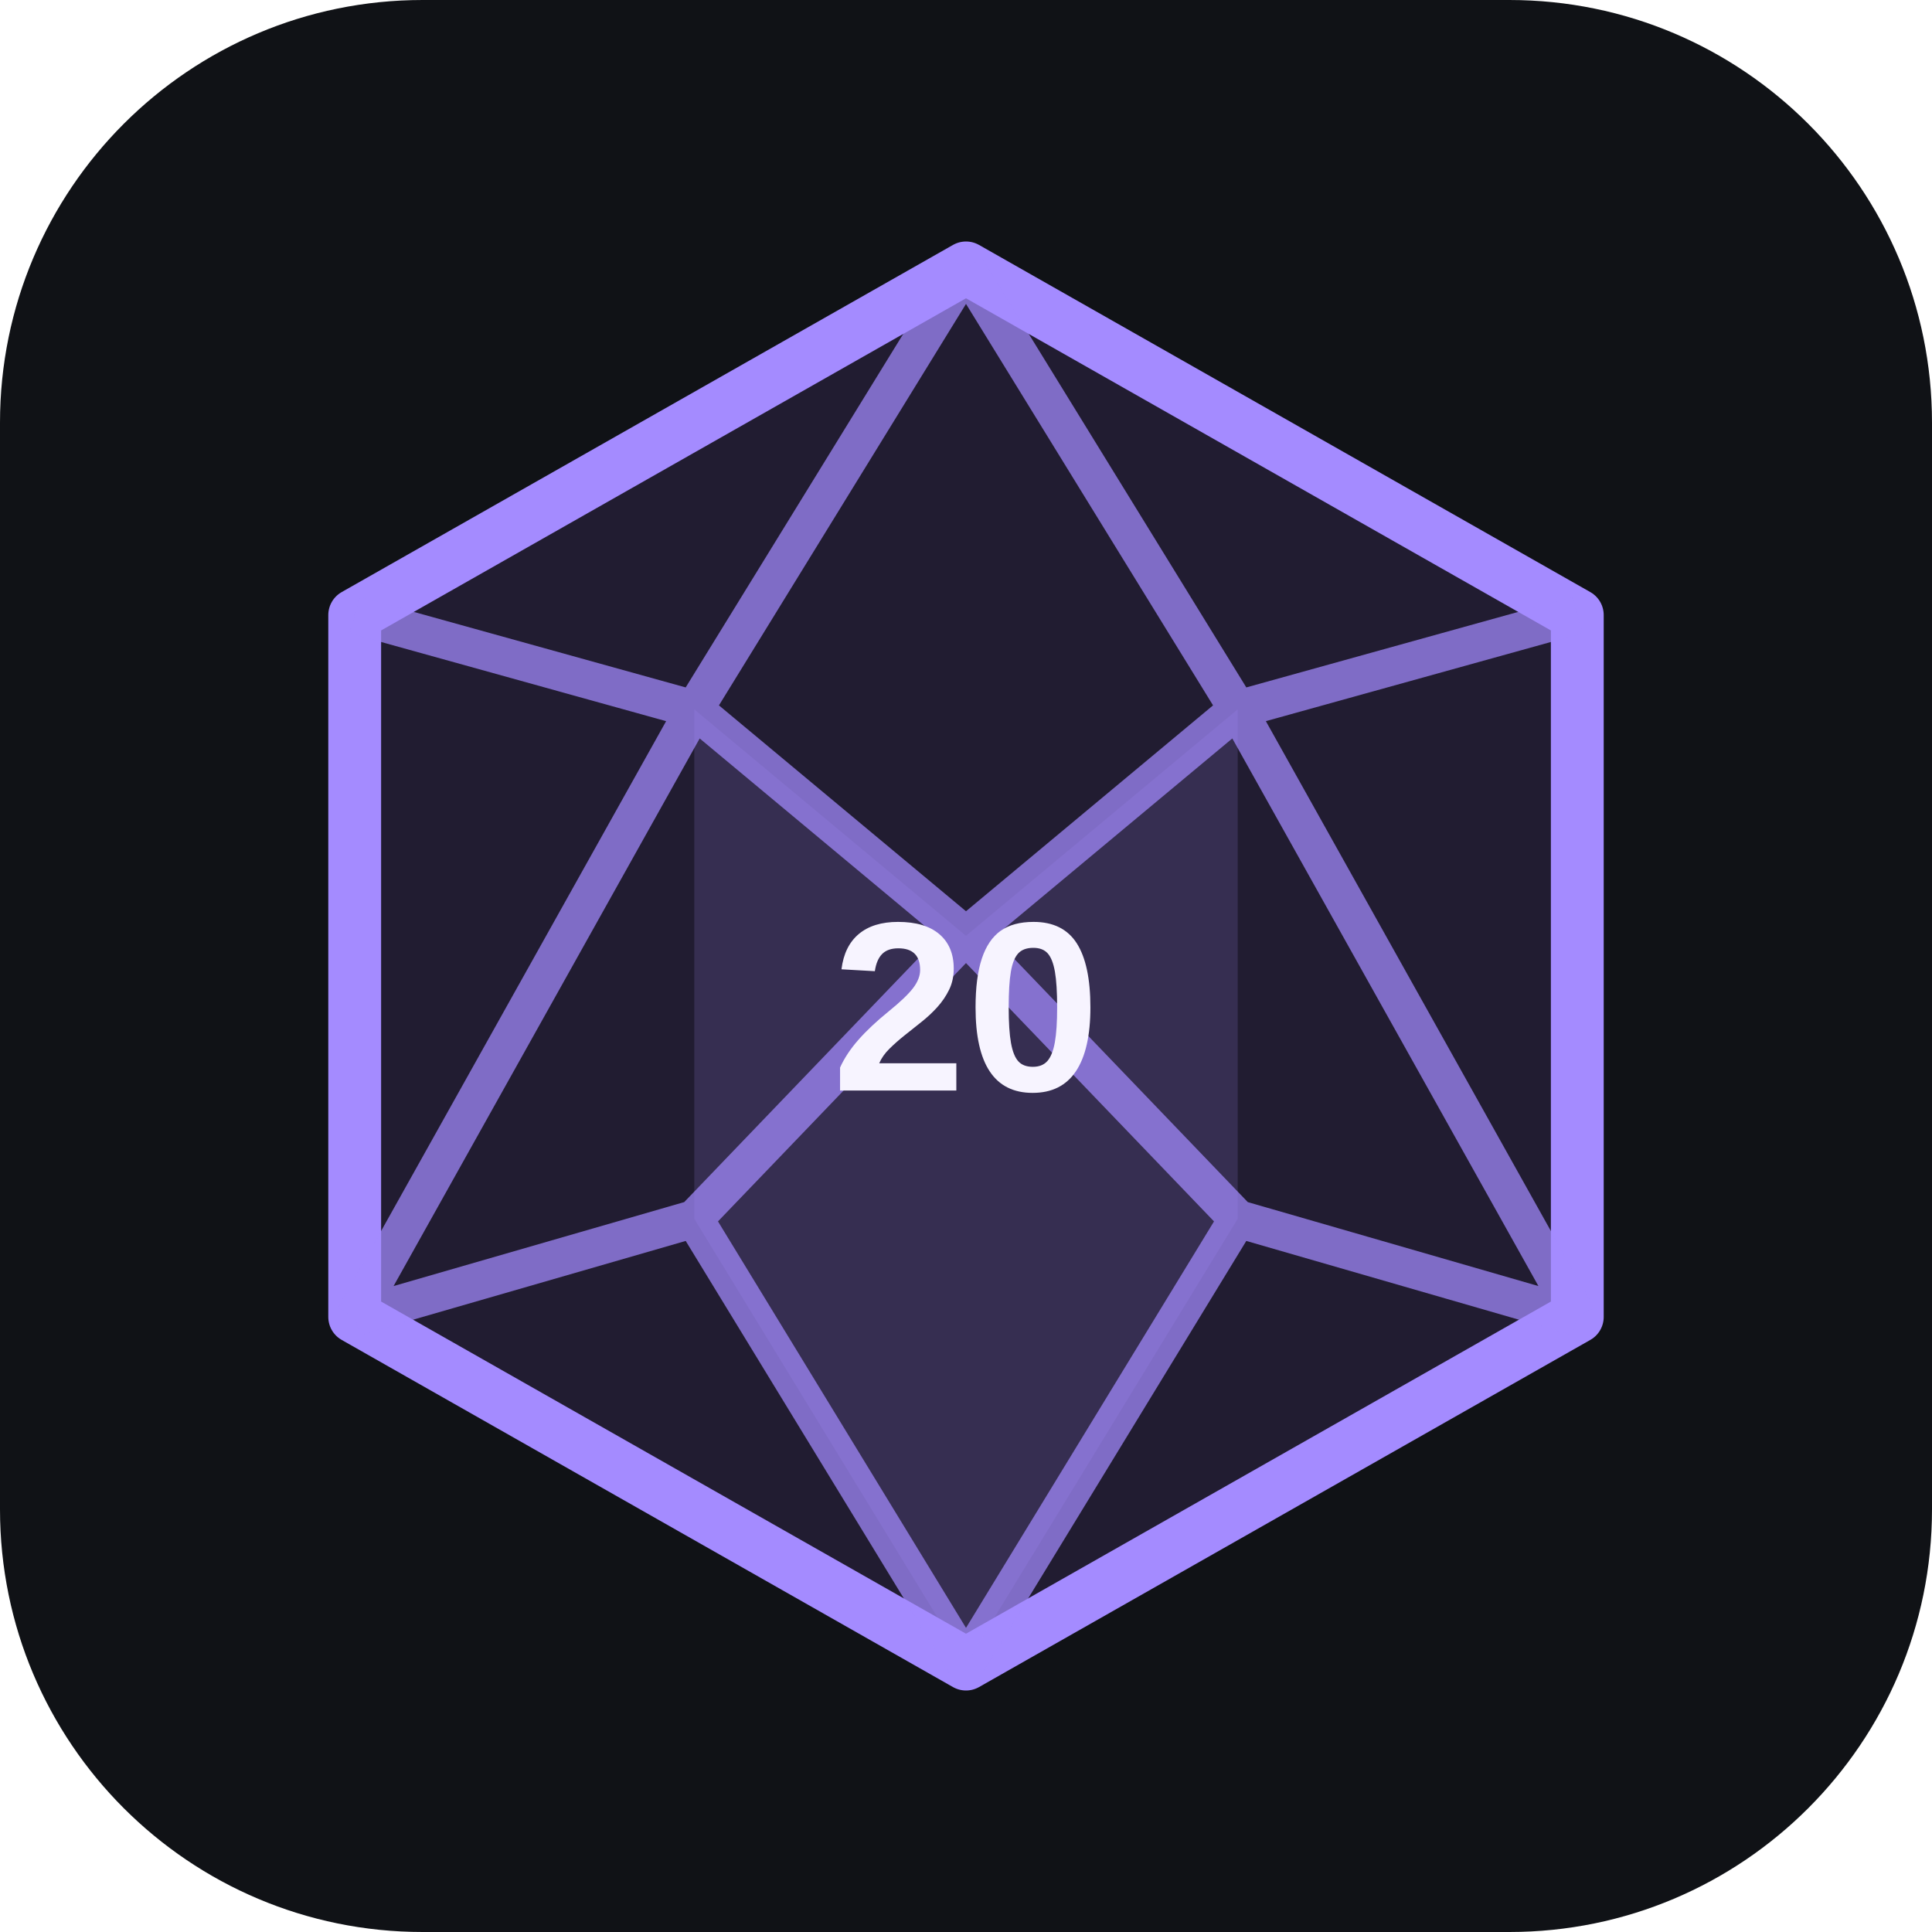
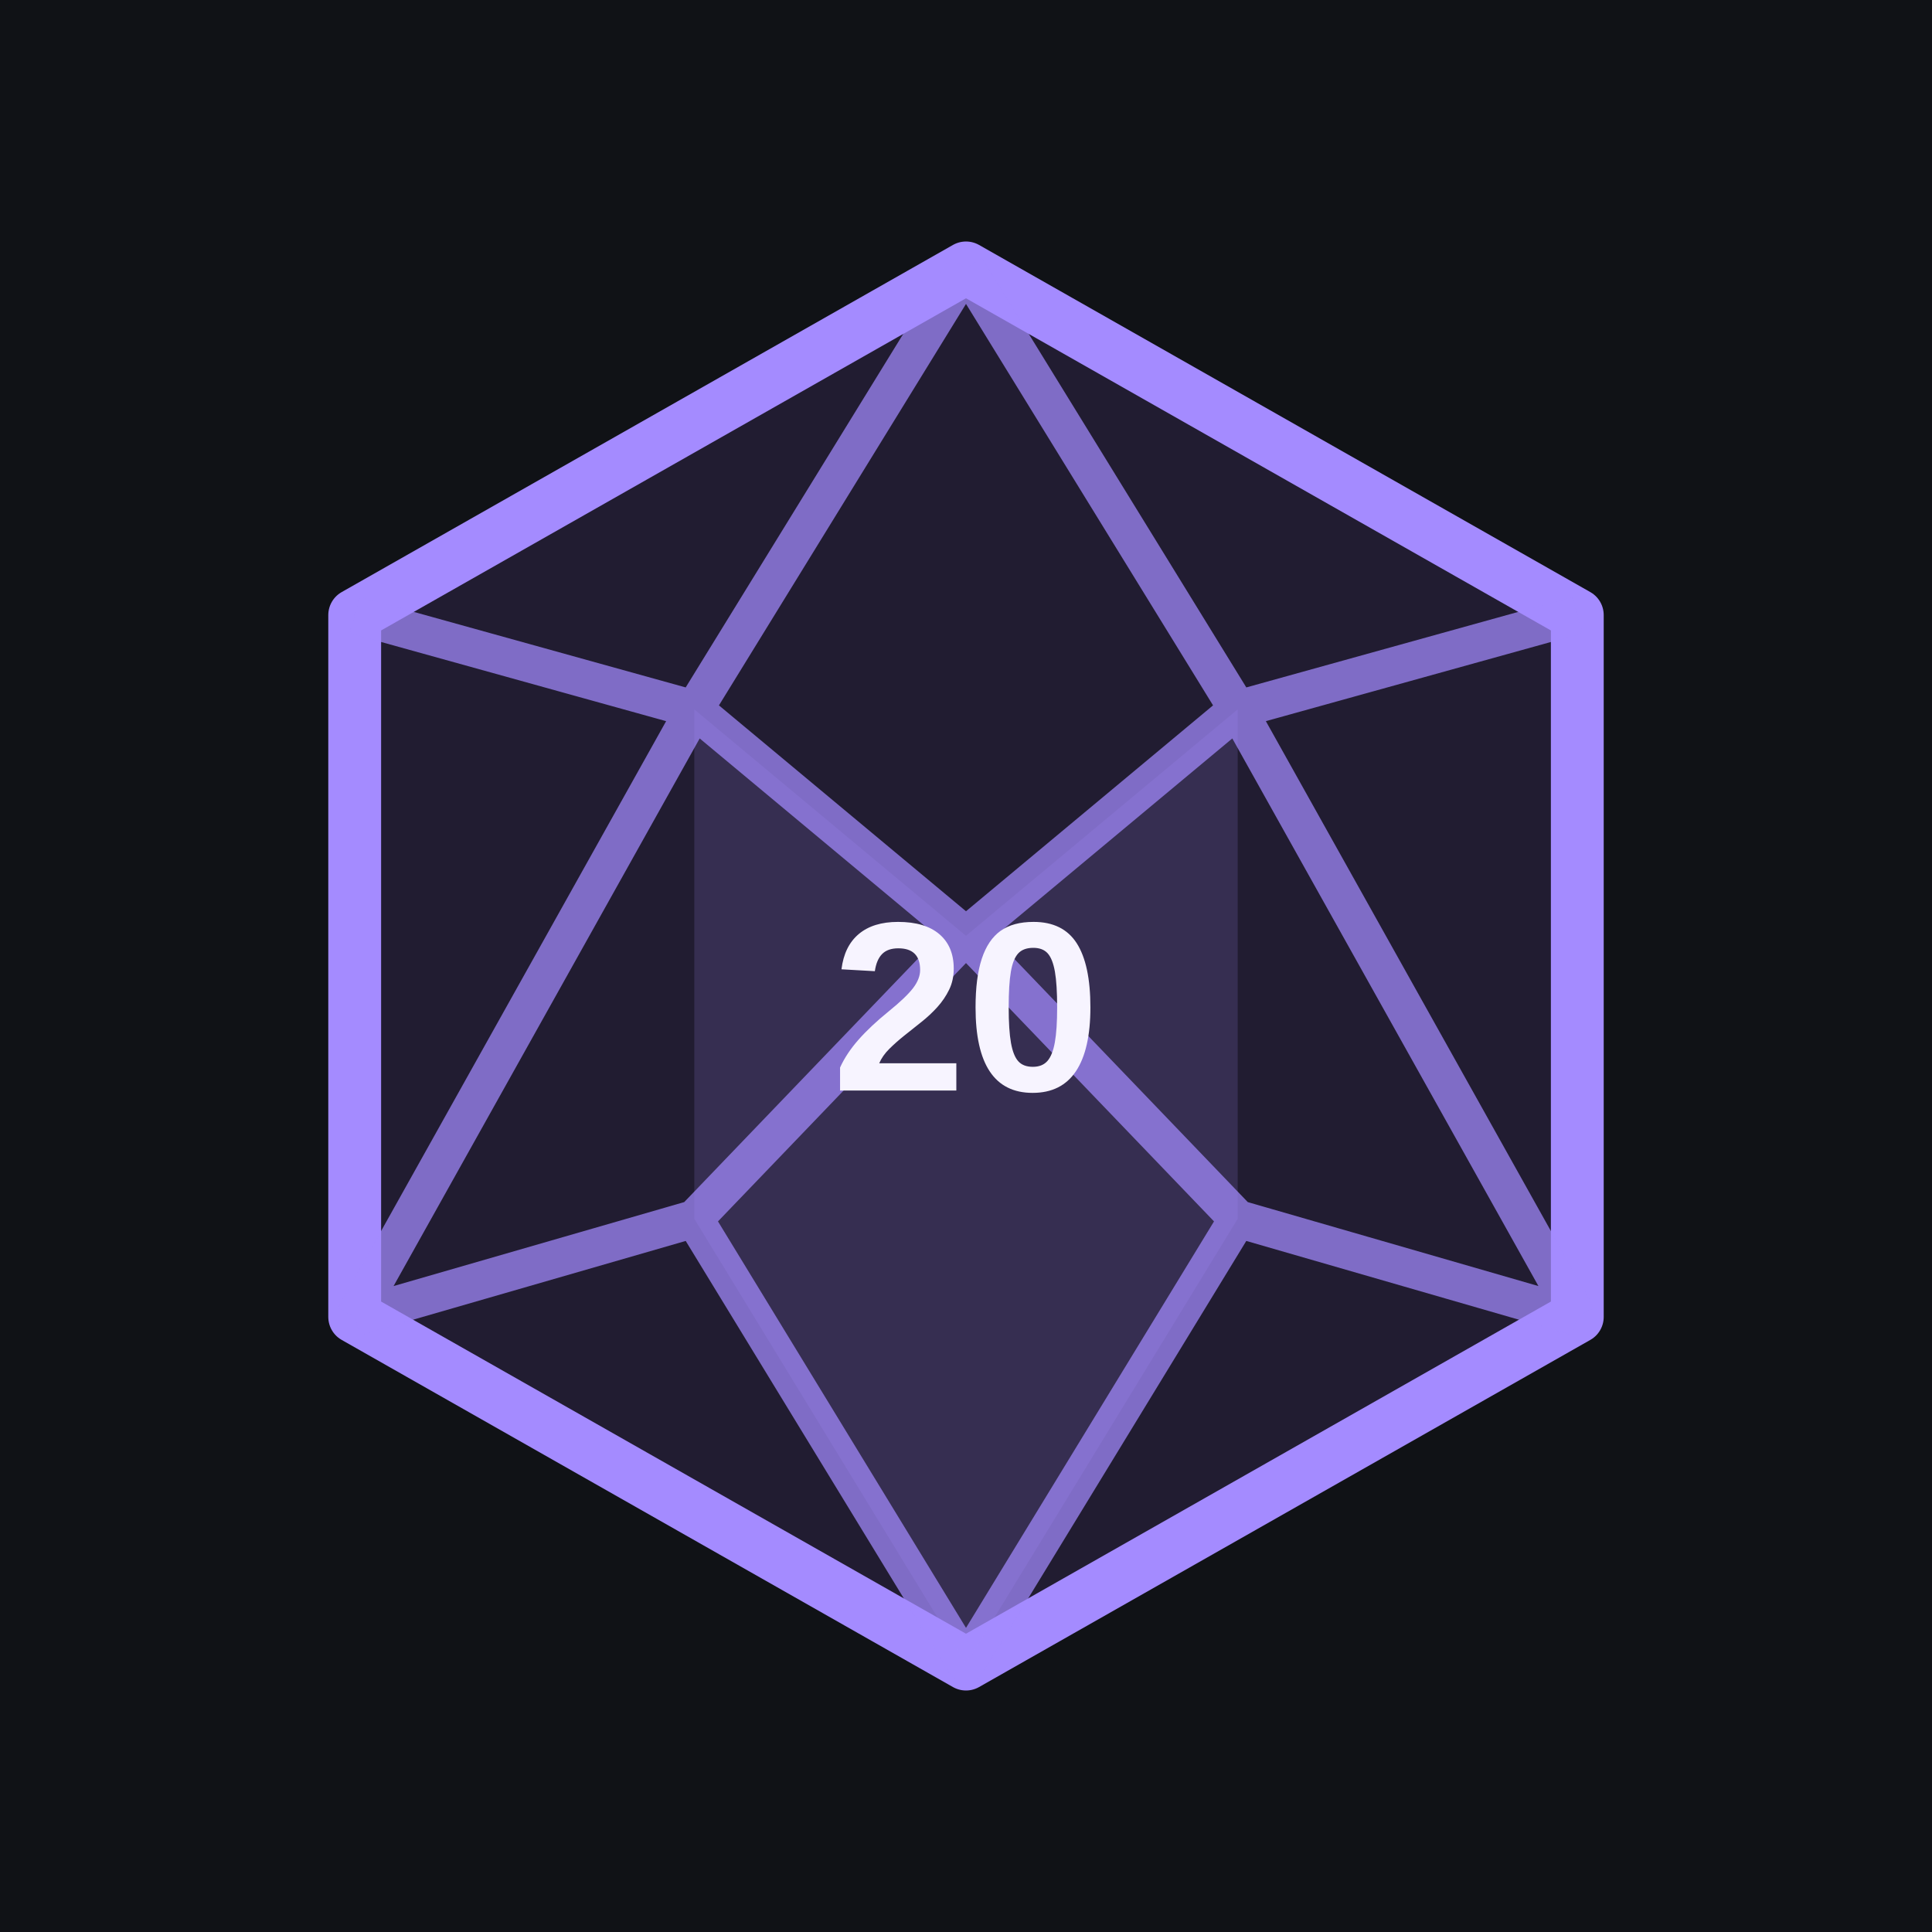
<svg xmlns="http://www.w3.org/2000/svg" width="512" height="512" viewBox="0 0 512 512">
-   <rect width="512" height="512" rx="112" fill="#101216" />
+   <rect width="512" height="512" fill="#101216" />
  <path d="M256 71 418 163v186L256 441 94 349V163L256 71Z" fill="#211c31" stroke="#a48bff" stroke-width="14" stroke-linejoin="round" />
  <path d="M256 71 328 188 418 163M256 71 184 188 94 163M94 349l90-26 72 118 72-118 90 26M94 163l90 25-90 161m324-186-90 25 90 161M184 188l72 60 72-60M184 323l72-75 72 75" fill="none" stroke="#a48bff" stroke-opacity=".72" stroke-width="10" stroke-linejoin="round" />
  <path d="m184 188 72 60 72-60v135l-72 118-72-118V188Z" fill="#a48bff" fill-opacity=".16" />
  <text x="256" y="289" text-anchor="middle" fill="#f7f4ff" font-family="Arial,sans-serif" font-size="64" font-weight="700">20</text>
</svg>
